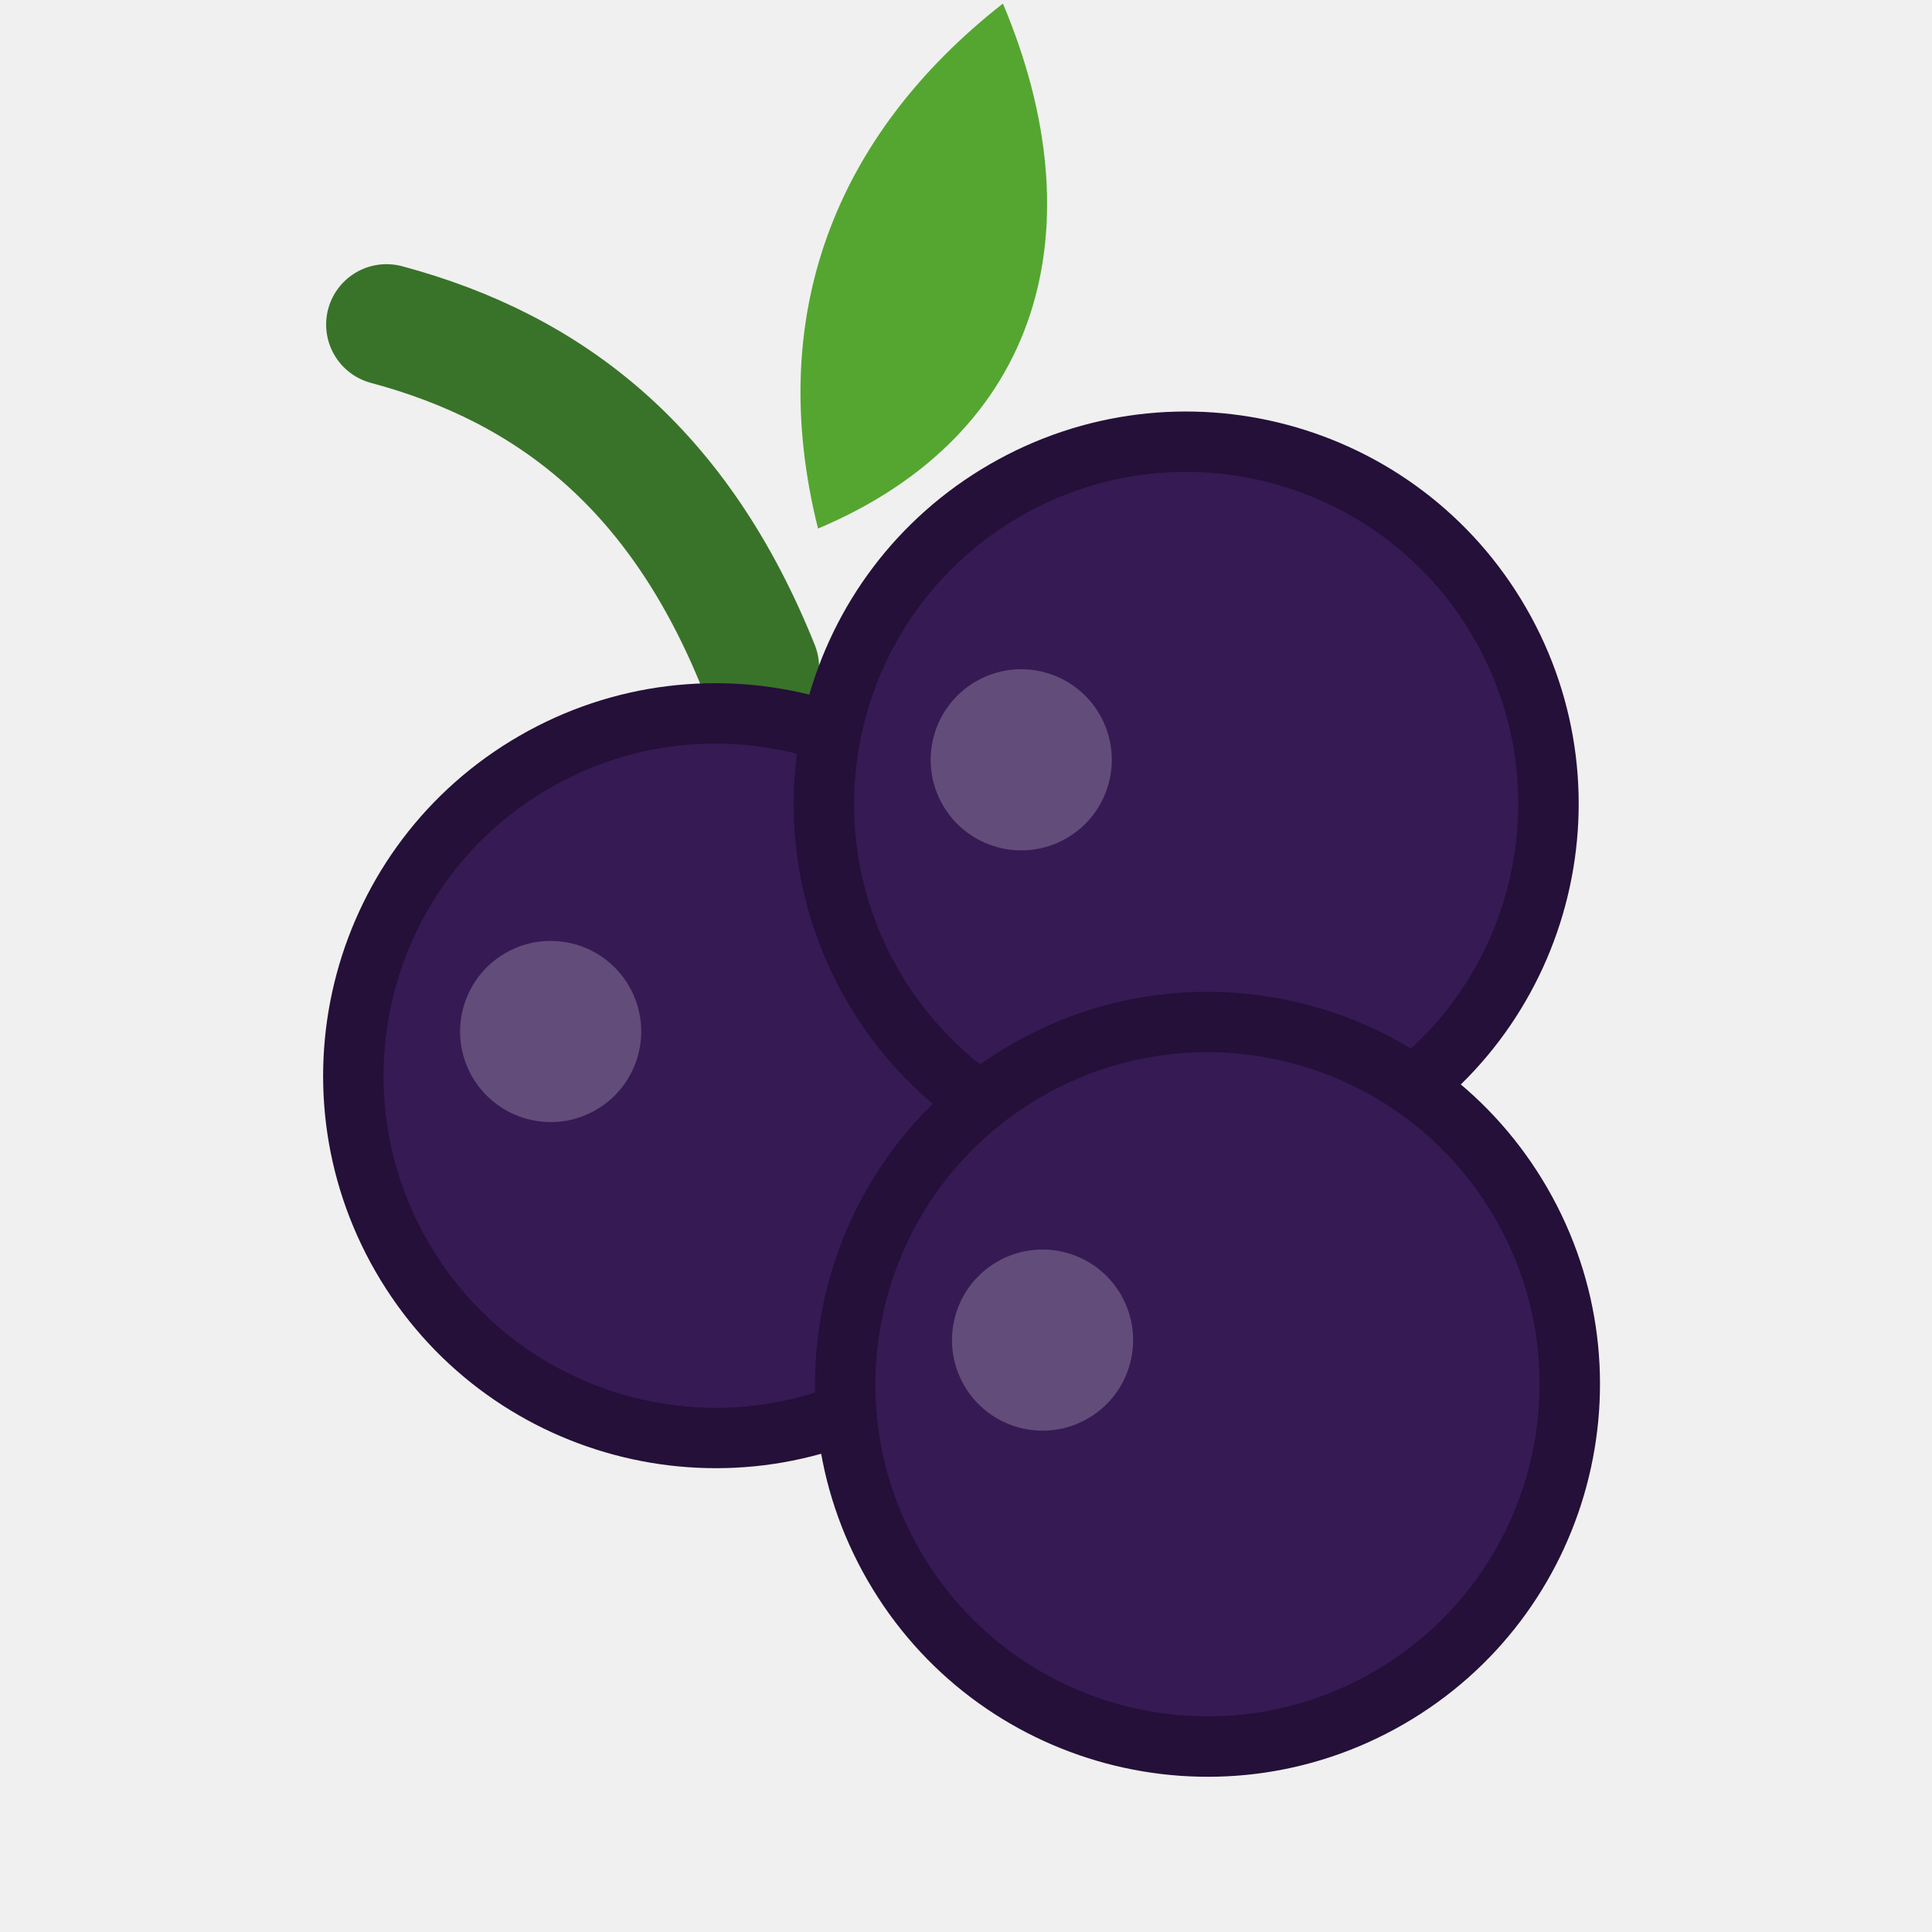
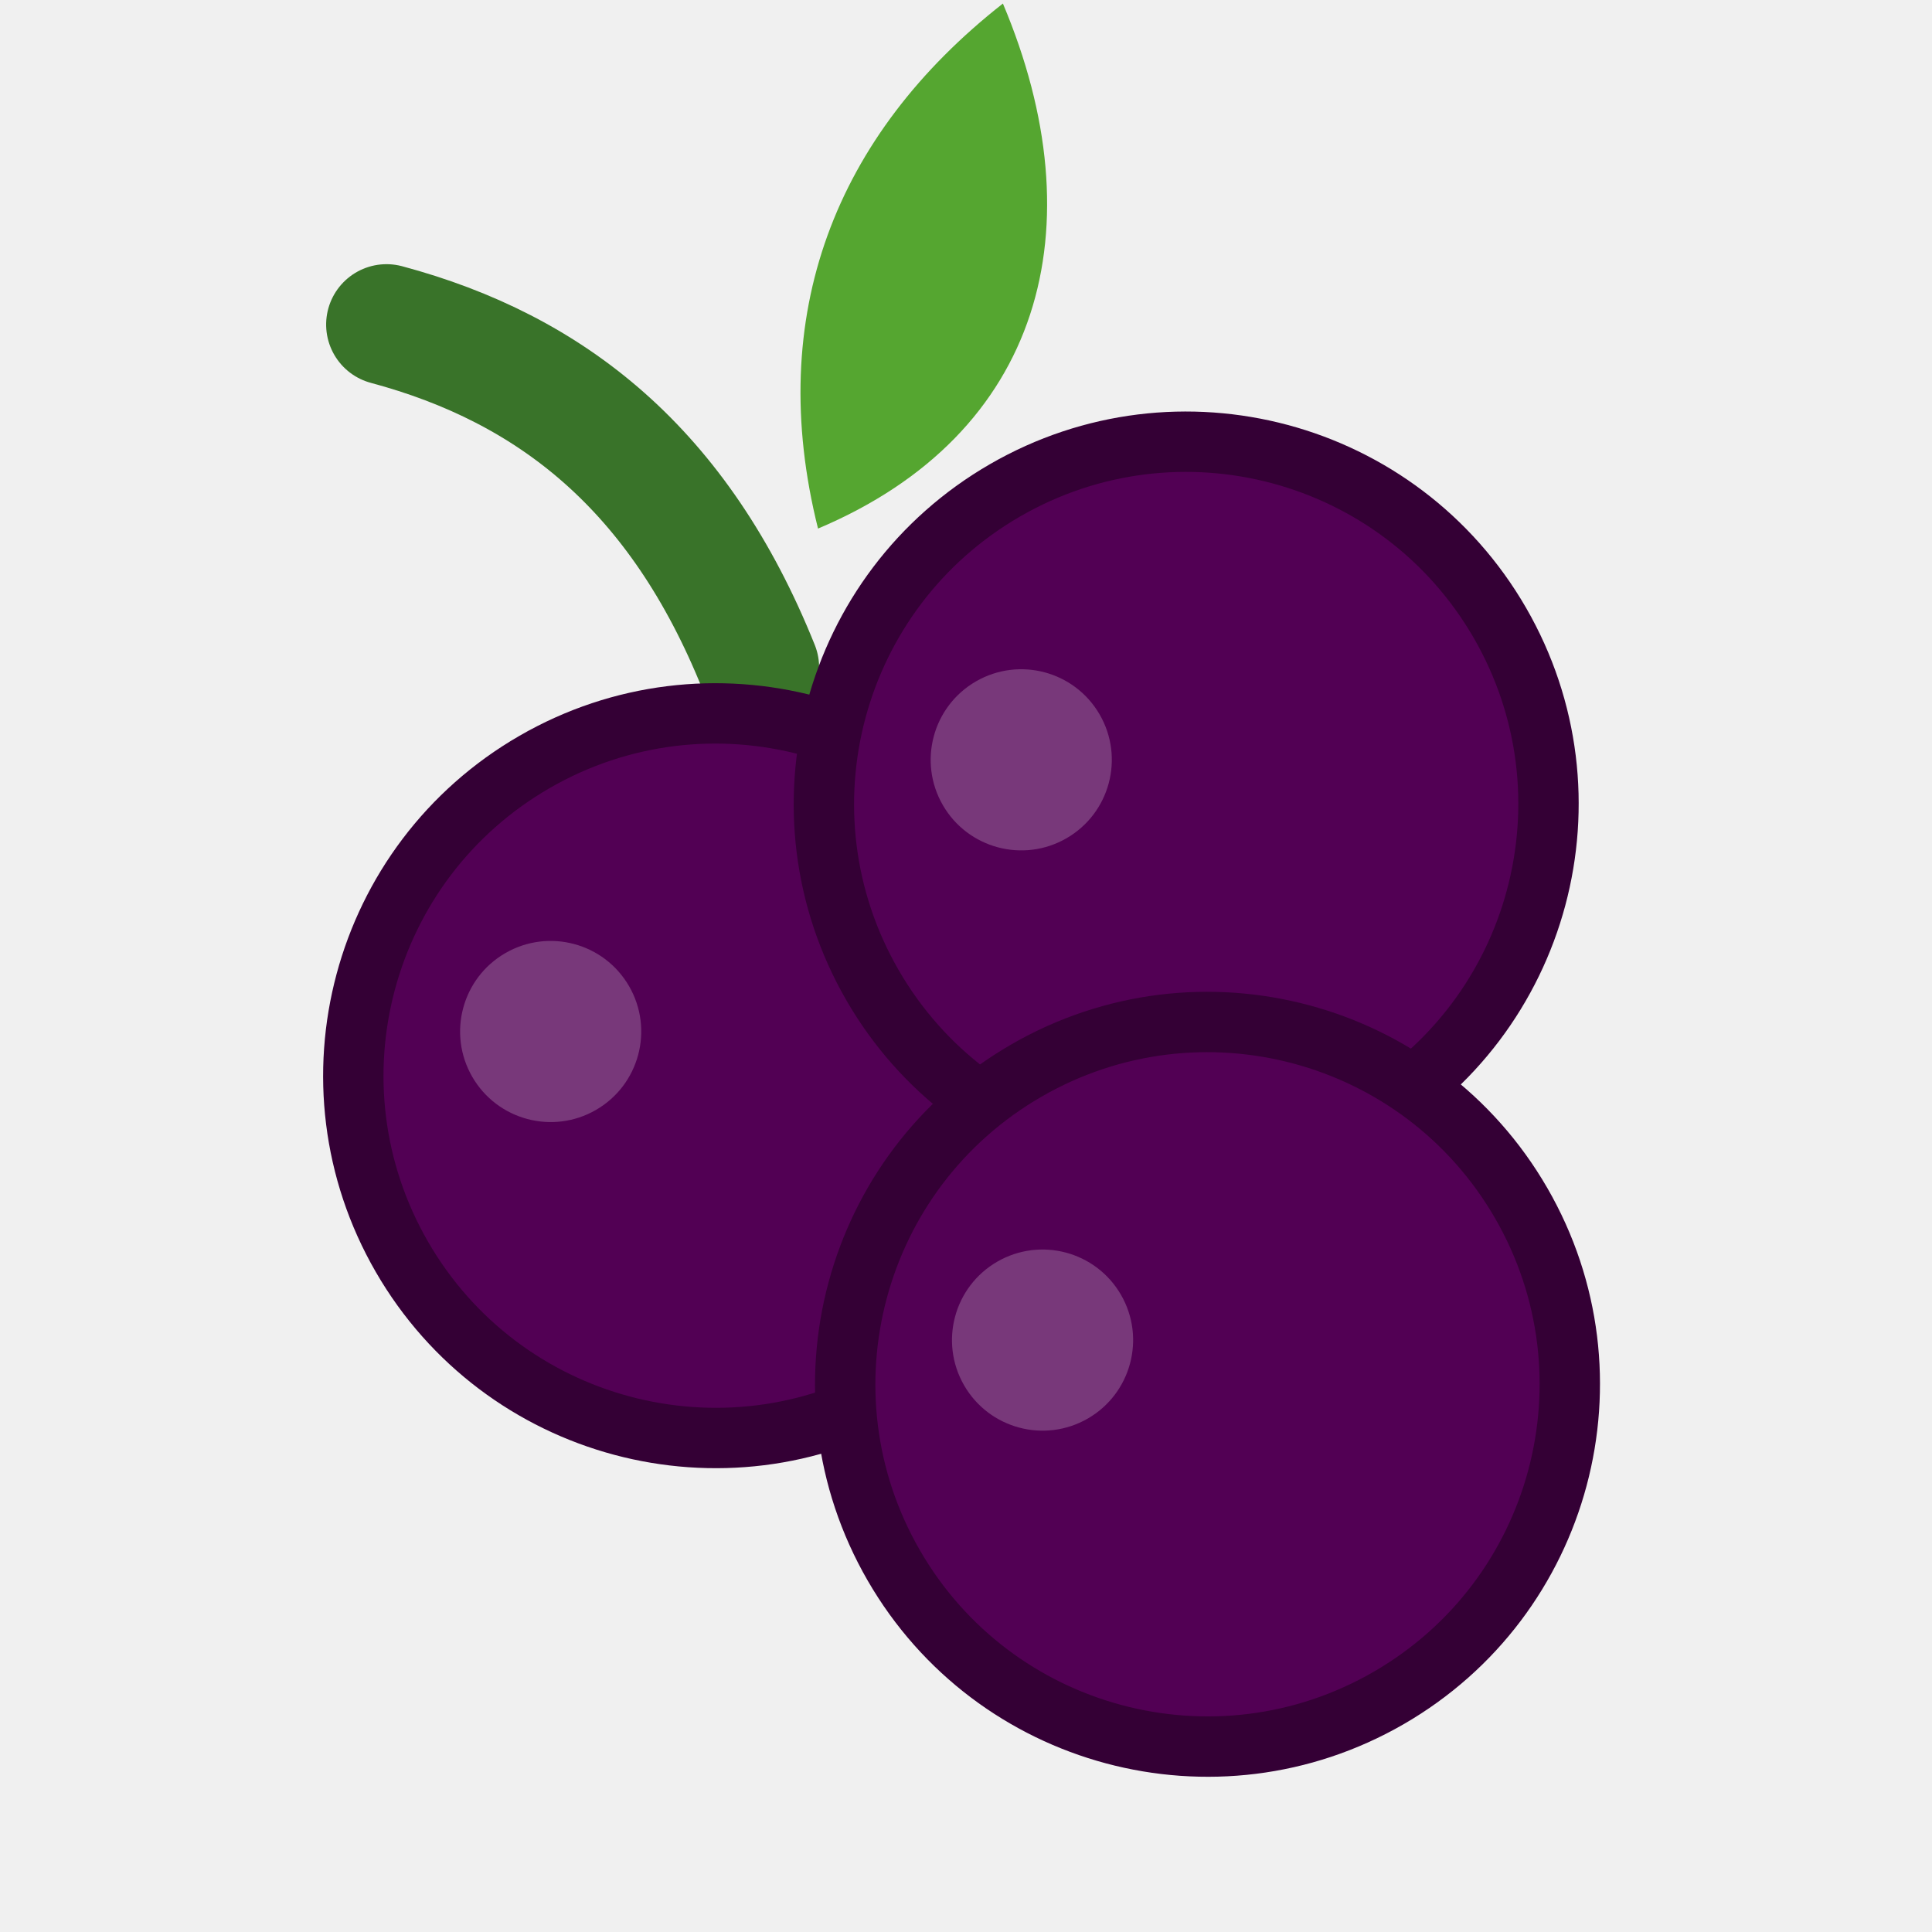
<svg xmlns="http://www.w3.org/2000/svg" viewBox="0 0 64 64">
  <g transform="rotate(-30 32 32)">
    <path d="M35 17c2-7 7-11 14-12-1 8-6 13-14 12Z" fill="#55a630" />
    <path d="M31 20c1-7-1-12-5-16" fill="none" stroke="#397329" stroke-width="4" stroke-linecap="round" />
-     <g fill="#361A54" stroke="#241038" stroke-width="2">
+     <g fill="#520054" stroke="#340035" stroke-width="2">
      <circle cx="23" cy="31" r="12" />
      <circle cx="41" cy="31" r="12" />
      <circle cx="32" cy="48" r="12" />
    </g>
    <g fill="#fff" opacity=".22">
      <circle cx="19" cy="27" r="3" />
      <circle cx="37" cy="27" r="3" />
      <circle cx="28" cy="44" r="3" />
    </g>
  </g>
</svg>
